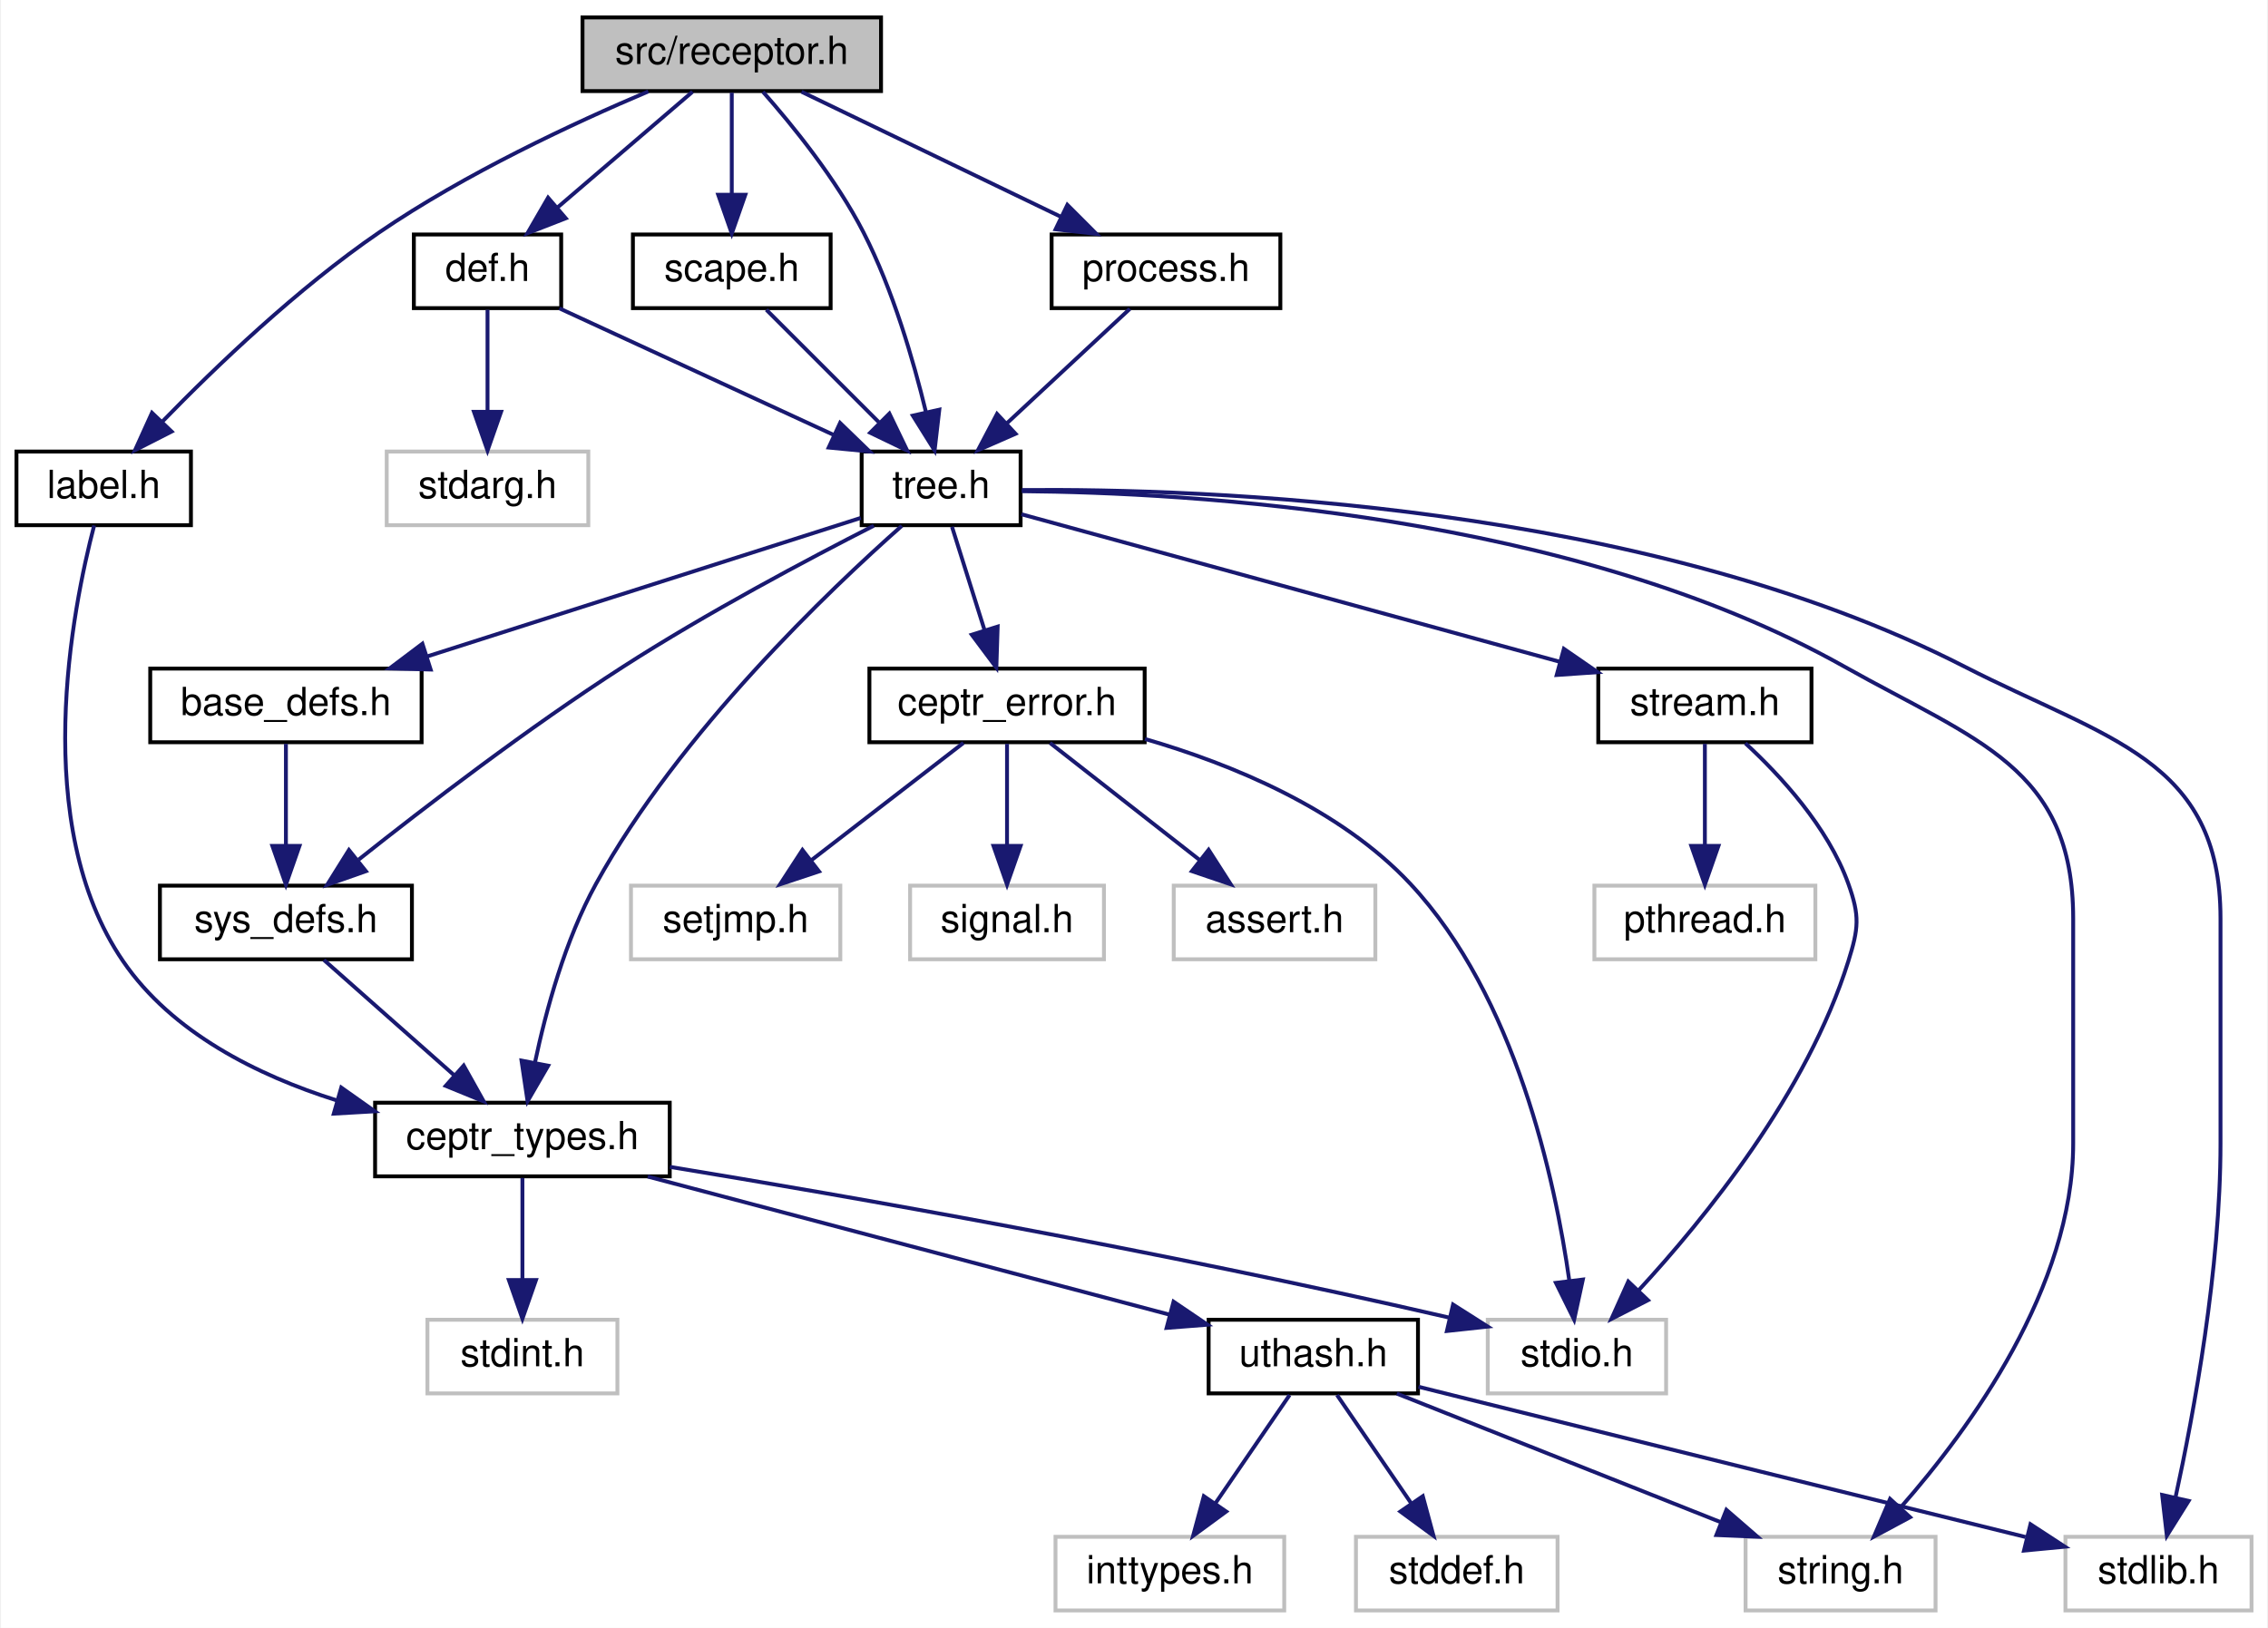
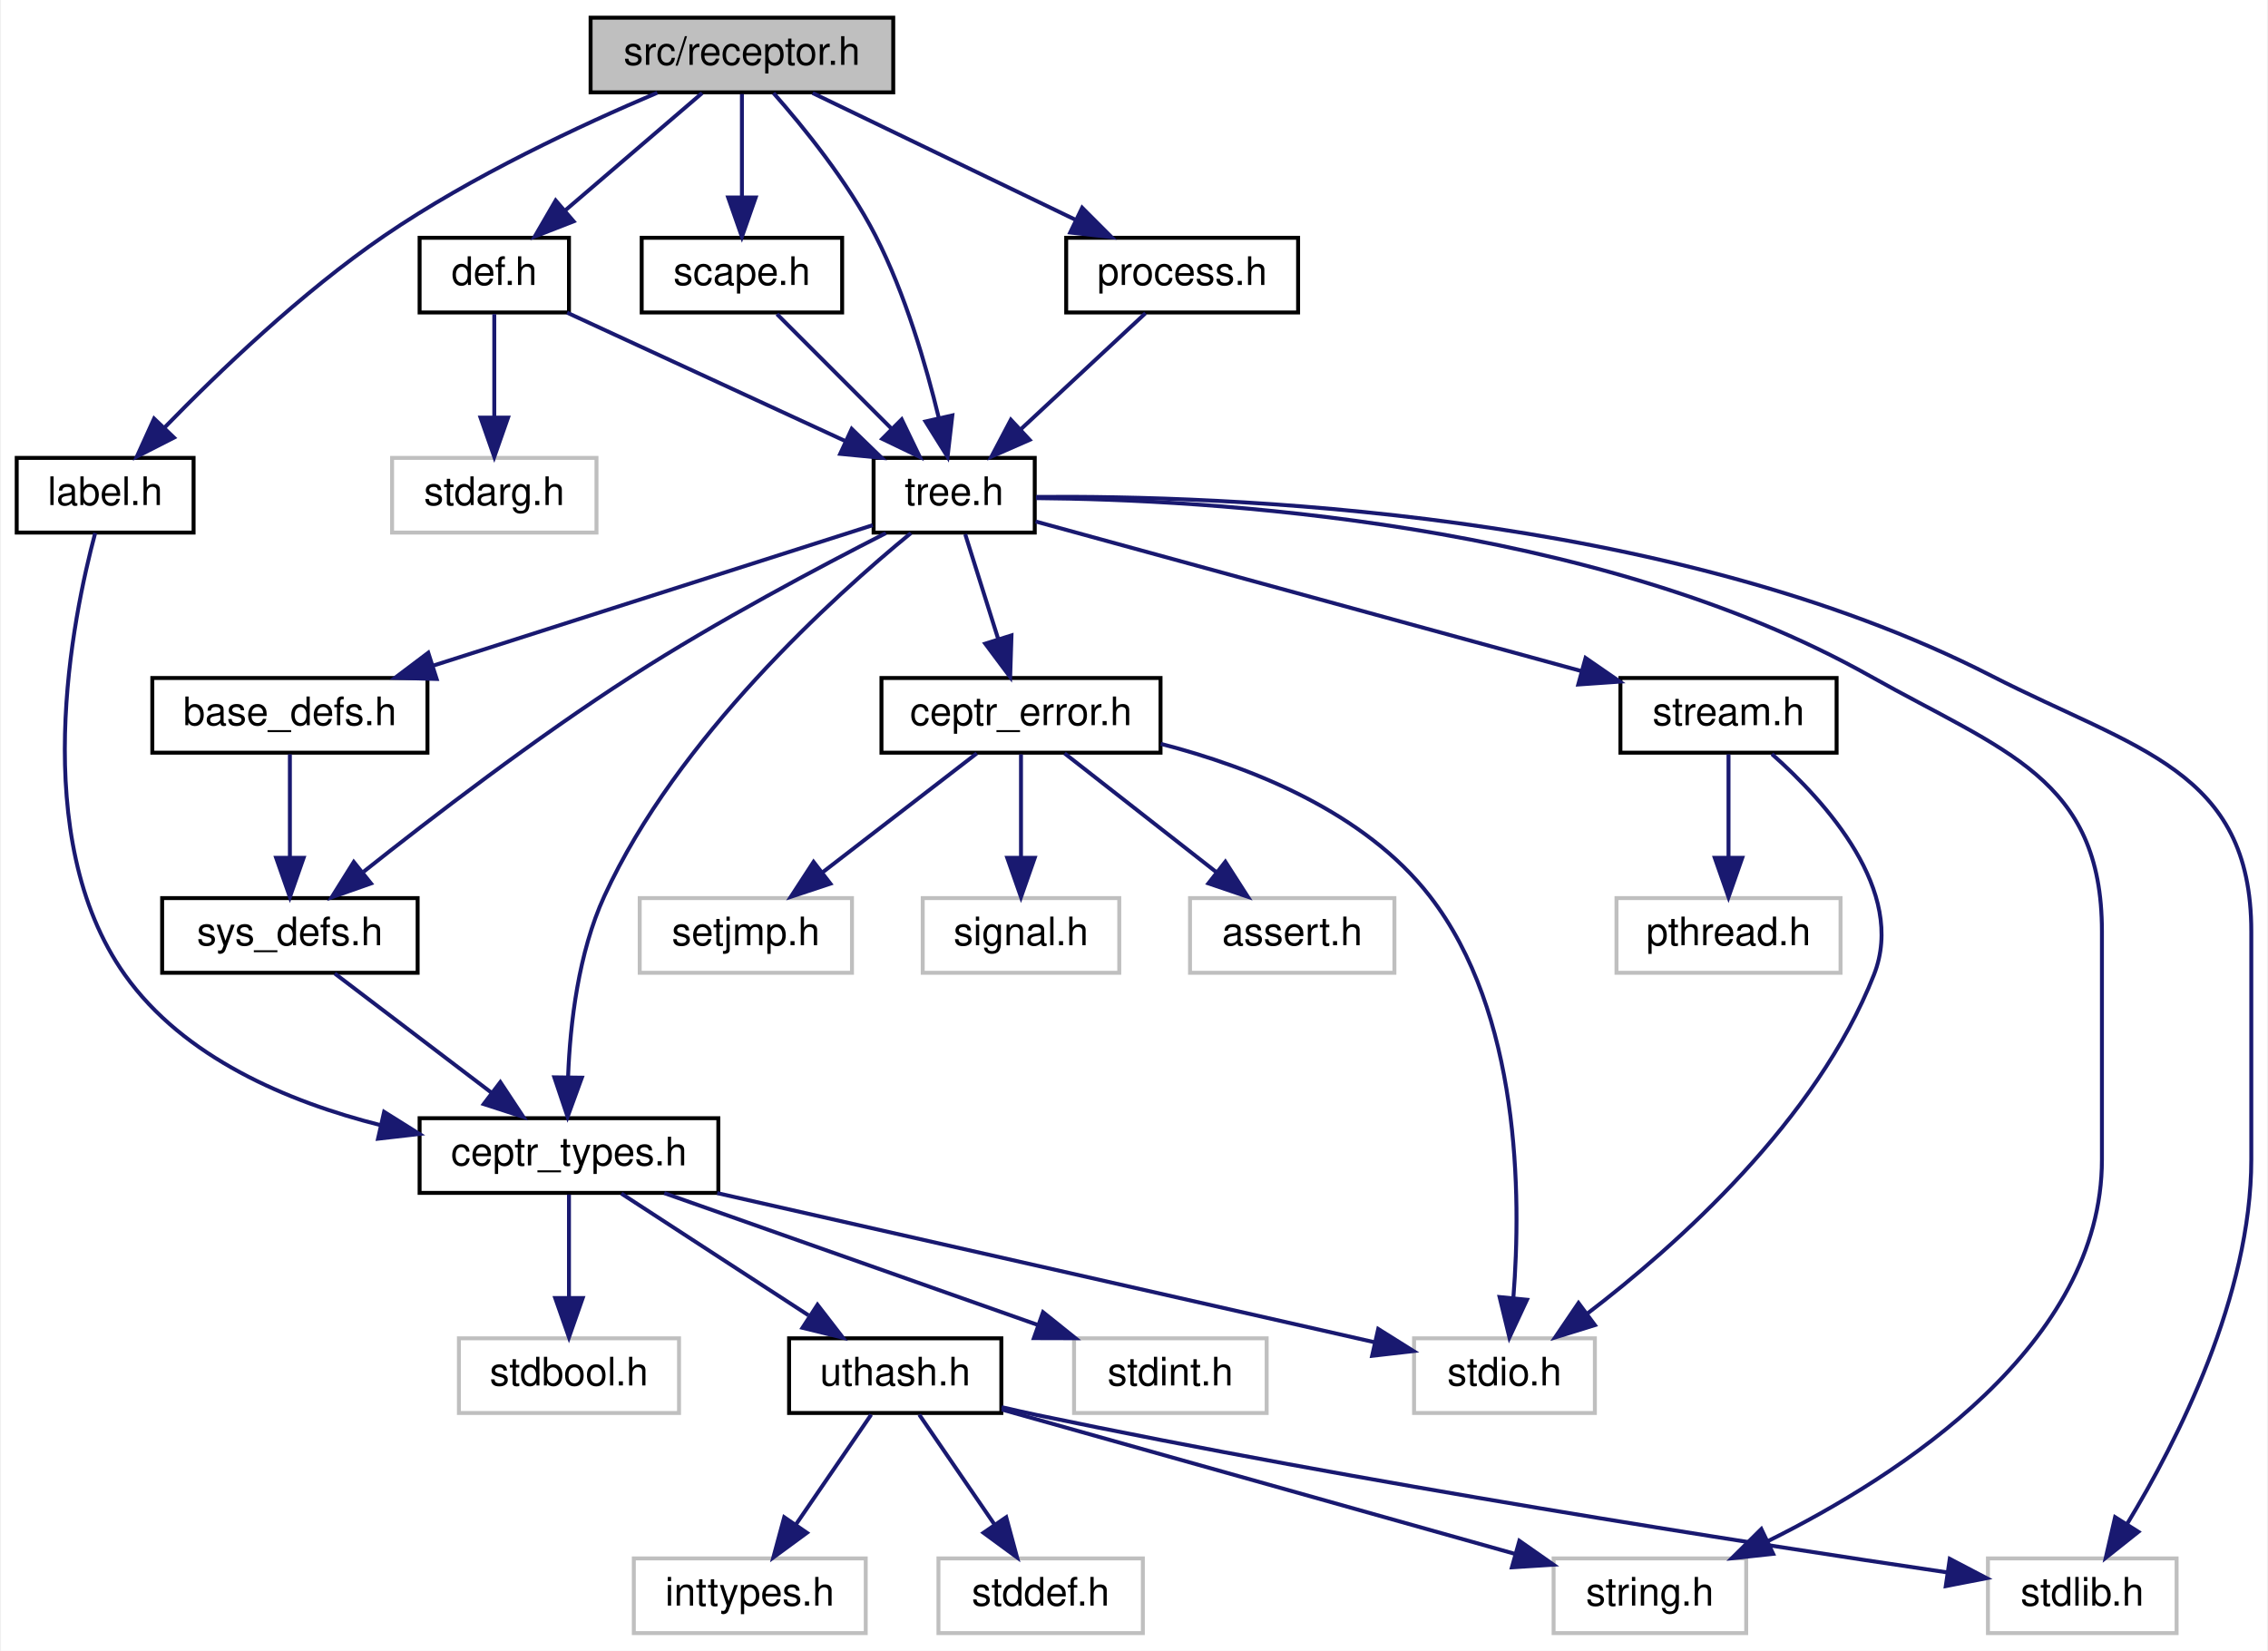
- <svg xmlns="http://www.w3.org/2000/svg" xmlns:xlink="http://www.w3.org/1999/xlink" width="585pt" height="420pt" viewBox="0.00 0.00 584.50 420.00">
+ <svg xmlns="http://www.w3.org/2000/svg" xmlns:xlink="http://www.w3.org/1999/xlink" width="577pt" height="420pt" viewBox="0.00 0.00 576.50 420.00">
  <g id="graph0" class="graph" transform="scale(1 1) rotate(0) translate(4 416)">
-     <polygon fill="white" stroke="none" points="-4,4 -4,-416 580.5,-416 580.5,4 -4,4" />
+     <polygon fill="white" stroke="none" points="-4,4 -4,-416 572.5,-416 572.5,4 -4,4" />
    <g id="node1" class="node">
      <polygon fill="#bfbfbf" stroke="black" points="146,-392.5 146,-411.5 223,-411.5 223,-392.5 146,-392.5" />
      <text text-anchor="middle" x="184.5" y="-399.5" font-family="Helvetica,sans-Serif" font-size="10.00">src/receptor.h</text>
    </g>
    <g id="node2" class="node">
      <g id="a_node2">
        <a xlink:href="tree_8h.html" target="_top" xlink:title="semantic trees header file ">
          <polygon fill="white" stroke="black" points="218,-280.5 218,-299.5 259,-299.5 259,-280.5 218,-280.5" />
          <text text-anchor="middle" x="238.5" y="-287.5" font-family="Helvetica,sans-Serif" font-size="10.00">tree.h</text>
        </a>
      </g>
    </g>
    <g id="edge1" class="edge">
      <path fill="none" stroke="midnightblue" d="M192.536,-392.321C200.155,-383.687 211.455,-369.774 218.5,-356 226.06,-341.218 231.35,-323.062 234.582,-309.7" />
      <polygon fill="midnightblue" stroke="midnightblue" points="238.033,-310.307 236.817,-299.782 231.204,-308.768 238.033,-310.307" />
    </g>
-     <g id="node19" class="node">
-       <g id="a_node19">
+     <g id="node20" class="node">
+       <g id="a_node20">
        <a xlink:href="def_8h.html" target="_top" xlink:title="header file for symbol and structure definition functions ">
          <polygon fill="white" stroke="black" points="102.5,-336.5 102.5,-355.5 140.5,-355.5 140.5,-336.5 102.5,-336.5" />
          <text text-anchor="middle" x="121.5" y="-343.5" font-family="Helvetica,sans-Serif" font-size="10.00">def.h</text>
        </a>
      </g>
    </g>
-     <g id="edge24" class="edge">
+     <g id="edge25" class="edge">
      <path fill="none" stroke="midnightblue" d="M174.378,-392.324C164.974,-384.263 150.756,-372.077 139.431,-362.369" />
      <polygon fill="midnightblue" stroke="midnightblue" points="141.677,-359.684 131.806,-355.834 137.121,-364.999 141.677,-359.684" />
    </g>
-     <g id="node21" class="node">
-       <g id="a_node21">
+     <g id="node22" class="node">
+       <g id="a_node22">
        <a xlink:href="label_8h.html" target="_top" xlink:title="Label tables map human readable text strings to parts of semantic trees. ">
          <polygon fill="white" stroke="black" points="0,-280.5 0,-299.5 45,-299.5 45,-280.5 0,-280.5" />
          <text text-anchor="middle" x="22.5" y="-287.5" font-family="Helvetica,sans-Serif" font-size="10.00">label.h</text>
        </a>
      </g>
    </g>
-     <g id="edge27" class="edge">
+     <g id="edge28" class="edge">
      <path fill="none" stroke="midnightblue" d="M162.967,-392.405C143.91,-384.331 115.752,-371.232 93.5,-356 72.519,-341.638 51.4,-321.389 37.716,-307.323" />
      <polygon fill="midnightblue" stroke="midnightblue" points="40.014,-304.662 30.576,-299.847 34.952,-309.496 40.014,-304.662" />
    </g>
-     <g id="node22" class="node">
-       <g id="a_node22">
+     <g id="node23" class="node">
+       <g id="a_node23">
        <a xlink:href="process_8h.html" target="_top" xlink:title="processing header files ">
          <polygon fill="white" stroke="black" points="267,-336.5 267,-355.5 326,-355.5 326,-336.5 267,-336.5" />
          <text text-anchor="middle" x="296.5" y="-343.5" font-family="Helvetica,sans-Serif" font-size="10.00">process.h</text>
        </a>
      </g>
    </g>
-     <g id="edge29" class="edge">
+     <g id="edge30" class="edge">
      <path fill="none" stroke="midnightblue" d="M202.495,-392.324C220.538,-383.625 248.547,-370.12 269.303,-360.113" />
      <polygon fill="midnightblue" stroke="midnightblue" points="271.062,-363.15 278.55,-355.655 268.022,-356.845 271.062,-363.15" />
    </g>
-     <g id="node23" class="node">
-       <g id="a_node23">
+     <g id="node24" class="node">
+       <g id="a_node24">
        <a xlink:href="scape_8h.html" target="_top" xlink:title="scape header files ">
          <polygon fill="white" stroke="black" points="159,-336.5 159,-355.5 210,-355.5 210,-336.5 159,-336.5" />
          <text text-anchor="middle" x="184.5" y="-343.5" font-family="Helvetica,sans-Serif" font-size="10.00">scape.h</text>
        </a>
      </g>
    </g>
-     <g id="edge31" class="edge">
+     <g id="edge32" class="edge">
      <path fill="none" stroke="midnightblue" d="M184.5,-392.083C184.5,-385.006 184.5,-374.861 184.5,-365.986" />
      <polygon fill="midnightblue" stroke="midnightblue" points="188,-365.751 184.5,-355.751 181,-365.751 188,-365.751" />
    </g>
    <g id="node3" class="node">
-       <polygon fill="white" stroke="#bfbfbf" points="446,-0.5 446,-19.5 495,-19.5 495,-0.5 446,-0.5" />
-       <text text-anchor="middle" x="470.5" y="-7.5" font-family="Helvetica,sans-Serif" font-size="10.00">string.h</text>
+       <polygon fill="white" stroke="#bfbfbf" points="391,-0.5 391,-19.5 440,-19.5 440,-0.5 391,-0.5" />
+       <text text-anchor="middle" x="415.5" y="-7.5" font-family="Helvetica,sans-Serif" font-size="10.00">string.h</text>
    </g>
    <g id="edge2" class="edge">
-       <path fill="none" stroke="midnightblue" d="M259.299,-289.265C301.927,-288.931 401.116,-283.58 471.5,-244 505.507,-224.877 530.5,-218.015 530.5,-179 530.5,-179 530.5,-179 530.5,-121 530.5,-83.883 503.846,-47.378 486.069,-27.158" />
-       <polygon fill="midnightblue" stroke="midnightblue" points="488.428,-24.552 479.097,-19.535 483.263,-29.276 488.428,-24.552" />
+       <path fill="none" stroke="midnightblue" d="M259.299,-289.265C301.927,-288.931 401.116,-283.58 471.5,-244 505.507,-224.877 530.5,-218.015 530.5,-179 530.5,-179 530.5,-179 530.5,-121 530.5,-73.901 479.505,-40.752 445.431,-23.859" />
+       <polygon fill="midnightblue" stroke="midnightblue" points="446.859,-20.663 436.326,-19.527 443.852,-26.984 446.859,-20.663" />
    </g>
    <g id="node4" class="node">
-       <polygon fill="white" stroke="#bfbfbf" points="528.5,-0.5 528.5,-19.5 576.5,-19.5 576.5,-0.5 528.5,-0.5" />
-       <text text-anchor="middle" x="552.5" y="-7.5" font-family="Helvetica,sans-Serif" font-size="10.00">stdlib.h</text>
+       <polygon fill="white" stroke="#bfbfbf" points="501.5,-0.5 501.5,-19.5 549.5,-19.5 549.5,-0.5 501.5,-0.5" />
+       <text text-anchor="middle" x="525.5" y="-7.5" font-family="Helvetica,sans-Serif" font-size="10.00">stdlib.h</text>
    </g>
    <g id="edge3" class="edge">
-       <path fill="none" stroke="midnightblue" d="M259.338,-289.57C305.73,-289.992 419.94,-286.281 502.5,-244 539.145,-225.233 568.5,-220.171 568.5,-179 568.5,-179 568.5,-179 568.5,-121 568.5,-88.626 561.629,-51.445 556.893,-29.659" />
-       <polygon fill="midnightblue" stroke="midnightblue" points="560.277,-28.759 554.658,-19.777 553.45,-30.303 560.277,-28.759" />
+       <path fill="none" stroke="midnightblue" d="M259.338,-289.57C305.73,-289.992 419.94,-286.281 502.5,-244 539.145,-225.233 568.5,-220.171 568.5,-179 568.5,-179 568.5,-179 568.5,-121 568.5,-86.306 549.715,-49.42 536.977,-28.396" />
+       <polygon fill="midnightblue" stroke="midnightblue" points="539.772,-26.266 531.479,-19.672 533.85,-29.998 539.772,-26.266" />
    </g>
    <g id="node5" class="node">
      <g id="a_node5">
        <a xlink:href="ceptr__error_8h_source.html" target="_top" xlink:title="ceptr_error.h">
          <polygon fill="white" stroke="black" points="220,-224.5 220,-243.5 291,-243.5 291,-224.5 220,-224.5" />
          <text text-anchor="middle" x="255.5" y="-231.5" font-family="Helvetica,sans-Serif" font-size="10.00">ceptr_error.h</text>
        </a>
      </g>
    </g>
    <g id="edge4" class="edge">
      <path fill="none" stroke="midnightblue" d="M241.307,-280.083C243.585,-272.849 246.871,-262.409 249.708,-253.397" />
      <polygon fill="midnightblue" stroke="midnightblue" points="253.081,-254.341 252.745,-243.751 246.404,-252.239 253.081,-254.341" />
    </g>
    <g id="node10" class="node">
      <g id="a_node10">
        <a xlink:href="sys__defs_8h.html" target="_top" xlink:title="Defines types and vars for system defined semantics. ">
          <polygon fill="white" stroke="black" points="37,-168.5 37,-187.5 102,-187.5 102,-168.5 37,-168.5" />
          <text text-anchor="middle" x="69.5" y="-175.5" font-family="Helvetica,sans-Serif" font-size="10.00">sys_defs.h</text>
        </a>
      </g>
    </g>
    <g id="edge9" class="edge">
      <path fill="none" stroke="midnightblue" d="M221.136,-280.369C204.255,-271.771 178.076,-257.884 156.5,-244 132.062,-228.274 105.514,-207.922 88.255,-194.215" />
      <polygon fill="midnightblue" stroke="midnightblue" points="90.13,-191.233 80.137,-187.713 85.754,-196.696 90.13,-191.233" />
    </g>
    <g id="node11" class="node">
      <g id="a_node11">
        <a xlink:href="ceptr__types_8h_source.html" target="_top" xlink:title="ceptr_types.h">
-           <polygon fill="white" stroke="black" points="92.5,-112.5 92.5,-131.5 168.5,-131.5 168.5,-112.5 92.5,-112.5" />
-           <text text-anchor="middle" x="130.5" y="-119.5" font-family="Helvetica,sans-Serif" font-size="10.00">ceptr_types.h</text>
-         </a>
-       </g>
-     </g>
-     <g id="edge20" class="edge">
-       <path fill="none" stroke="midnightblue" d="M228.365,-280.335C209.977,-264.079 171.032,-227.102 149.5,-188 141.525,-173.517 136.578,-155.332 133.739,-141.882" />
-       <polygon fill="midnightblue" stroke="midnightblue" points="137.144,-141.05 131.83,-131.883 130.268,-142.362 137.144,-141.05" />
-     </g>
-     <g id="node16" class="node">
-       <g id="a_node16">
+           <polygon fill="white" stroke="black" points="102.5,-112.5 102.5,-131.5 178.5,-131.5 178.5,-112.5 102.5,-112.5" />
+           <text text-anchor="middle" x="140.5" y="-119.5" font-family="Helvetica,sans-Serif" font-size="10.00">ceptr_types.h</text>
+         </a>
+       </g>
+     </g>
+     <g id="edge21" class="edge">
+       <path fill="none" stroke="midnightblue" d="M227.494,-280.37C208.069,-264.448 168.009,-228.364 149.5,-188 142.889,-173.583 140.807,-155.623 140.283,-142.238" />
+       <polygon fill="midnightblue" stroke="midnightblue" points="143.778,-141.81 140.149,-131.856 136.778,-141.901 143.778,-141.81" />
+     </g>
+     <g id="node17" class="node">
+       <g id="a_node17">
        <a xlink:href="base__defs_8h.html" target="_top" xlink:title="auto-generated system definitions ">
          <polygon fill="white" stroke="black" points="34.5,-224.5 34.5,-243.5 104.5,-243.5 104.5,-224.5 34.5,-224.5" />
          <text text-anchor="middle" x="69.5" y="-231.5" font-family="Helvetica,sans-Serif" font-size="10.00">base_defs.h</text>
        </a>
      </g>
    </g>
-     <g id="edge18" class="edge">
+     <g id="edge19" class="edge">
      <path fill="none" stroke="midnightblue" d="M217.777,-282.379C189.94,-273.484 140.027,-257.535 105.864,-246.619" />
      <polygon fill="midnightblue" stroke="midnightblue" points="106.834,-243.255 96.244,-243.545 104.704,-249.923 106.834,-243.255" />
    </g>
-     <g id="node17" class="node">
-       <g id="a_node17">
+     <g id="node18" class="node">
+       <g id="a_node18">
        <a xlink:href="stream_8h.html" target="_top" xlink:title="streams abstraction header file ">
          <polygon fill="white" stroke="black" points="408,-224.5 408,-243.5 463,-243.5 463,-224.5 408,-224.5" />
          <text text-anchor="middle" x="435.5" y="-231.5" font-family="Helvetica,sans-Serif" font-size="10.00">stream.h</text>
        </a>
      </g>
    </g>
-     <g id="edge21" class="edge">
+     <g id="edge22" class="edge">
      <path fill="none" stroke="midnightblue" d="M259.21,-283.323C292.156,-274.292 356.979,-256.524 398.173,-245.232" />
      <polygon fill="midnightblue" stroke="midnightblue" points="399.13,-248.599 407.849,-242.579 397.28,-241.848 399.13,-248.599" />
    </g>
    <g id="node6" class="node">
-       <polygon fill="white" stroke="#bfbfbf" points="379.5,-56.5 379.5,-75.5 425.5,-75.5 425.5,-56.5 379.5,-56.5" />
-       <text text-anchor="middle" x="402.5" y="-63.5" font-family="Helvetica,sans-Serif" font-size="10.00">stdio.h</text>
+       <polygon fill="white" stroke="#bfbfbf" points="355.5,-56.5 355.5,-75.5 401.5,-75.5 401.5,-56.5 355.5,-56.5" />
+       <text text-anchor="middle" x="378.5" y="-63.5" font-family="Helvetica,sans-Serif" font-size="10.00">stdio.h</text>
    </g>
    <g id="edge5" class="edge">
-       <path fill="none" stroke="midnightblue" d="M291.08,-225.344C313.429,-218.851 341.359,-207.398 359.5,-188 386.693,-158.923 396.872,-111.535 400.542,-85.53" />
-       <polygon fill="midnightblue" stroke="midnightblue" points="404.026,-85.873 401.777,-75.519 397.079,-85.015 404.026,-85.873" />
+       <path fill="none" stroke="midnightblue" d="M291.073,-226.747C314.161,-220.78 342.934,-209.385 359.5,-188 382.537,-158.261 382.808,-111.842 380.777,-85.997" />
+       <polygon fill="midnightblue" stroke="midnightblue" points="384.226,-85.31 379.755,-75.704 377.26,-86.001 384.226,-85.31" />
    </g>
    <g id="node7" class="node">
      <polygon fill="white" stroke="#bfbfbf" points="230.5,-168.5 230.5,-187.5 280.5,-187.5 280.5,-168.5 230.5,-168.5" />
      <text text-anchor="middle" x="255.5" y="-175.5" font-family="Helvetica,sans-Serif" font-size="10.00">signal.h</text>
    </g>
    <g id="edge6" class="edge">
      <path fill="none" stroke="midnightblue" d="M255.5,-224.083C255.5,-217.006 255.5,-206.861 255.5,-197.986" />
      <polygon fill="midnightblue" stroke="midnightblue" points="259,-197.751 255.5,-187.751 252,-197.751 259,-197.751" />
    </g>
    <g id="node8" class="node">
      <polygon fill="white" stroke="#bfbfbf" points="298.5,-168.5 298.5,-187.5 350.5,-187.5 350.5,-168.5 298.5,-168.5" />
      <text text-anchor="middle" x="324.5" y="-175.5" font-family="Helvetica,sans-Serif" font-size="10.00">assert.h</text>
    </g>
    <g id="edge7" class="edge">
      <path fill="none" stroke="midnightblue" d="M266.586,-224.324C276.986,-216.185 292.761,-203.839 305.222,-194.087" />
      <polygon fill="midnightblue" stroke="midnightblue" points="307.494,-196.753 313.212,-187.834 303.18,-191.241 307.494,-196.753" />
    </g>
    <g id="node9" class="node">
      <polygon fill="white" stroke="#bfbfbf" points="158.5,-168.5 158.5,-187.5 212.5,-187.5 212.5,-168.5 158.5,-168.5" />
      <text text-anchor="middle" x="185.5" y="-175.5" font-family="Helvetica,sans-Serif" font-size="10.00">setjmp.h</text>
    </g>
    <g id="edge8" class="edge">
      <path fill="none" stroke="midnightblue" d="M244.253,-224.324C233.703,-216.185 217.699,-203.839 205.058,-194.087" />
      <polygon fill="midnightblue" stroke="midnightblue" points="207.007,-191.171 196.951,-187.834 202.731,-196.713 207.007,-191.171" />
    </g>
    <g id="edge10" class="edge">
-       <path fill="none" stroke="midnightblue" d="M79.301,-168.324C88.318,-160.341 101.906,-148.313 112.818,-138.653" />
-       <polygon fill="midnightblue" stroke="midnightblue" points="115.353,-141.083 120.521,-131.834 110.713,-135.842 115.353,-141.083" />
+       <path fill="none" stroke="midnightblue" d="M80.907,-168.324C91.609,-160.185 107.841,-147.839 120.663,-138.087" />
+       <polygon fill="midnightblue" stroke="midnightblue" points="123.044,-140.673 128.885,-131.834 118.807,-135.102 123.044,-140.673" />
    </g>
    <g id="edge12" class="edge">
-       <path fill="none" stroke="midnightblue" d="M168.544,-114.94C214.106,-107.447 292.906,-93.741 369.657,-76.029" />
-       <polygon fill="midnightblue" stroke="midnightblue" points="370.548,-79.415 379.491,-73.735 368.958,-72.599 370.548,-79.415" />
+       <path fill="none" stroke="midnightblue" d="M178.212,-112.444C224.323,-101.981 301.626,-84.442 345.487,-74.49" />
+       <polygon fill="midnightblue" stroke="midnightblue" points="346.381,-77.877 355.358,-72.251 344.832,-71.05 346.381,-77.877" />
    </g>
    <g id="node12" class="node">
-       <polygon fill="white" stroke="#bfbfbf" points="106,-56.5 106,-75.5 155,-75.5 155,-56.5 106,-56.5" />
-       <text text-anchor="middle" x="130.5" y="-63.5" font-family="Helvetica,sans-Serif" font-size="10.00">stdint.h</text>
+       <polygon fill="white" stroke="#bfbfbf" points="269,-56.5 269,-75.5 318,-75.5 318,-56.5 269,-56.5" />
+       <text text-anchor="middle" x="293.5" y="-63.5" font-family="Helvetica,sans-Serif" font-size="10.00">stdint.h</text>
    </g>
    <g id="edge11" class="edge">
-       <path fill="none" stroke="midnightblue" d="M130.5,-112.083C130.5,-105.006 130.5,-94.861 130.5,-85.987" />
-       <polygon fill="midnightblue" stroke="midnightblue" points="134,-85.751 130.5,-75.751 127,-85.751 134,-85.751" />
+       <path fill="none" stroke="midnightblue" d="M164.743,-112.444C190.371,-103.399 230.985,-89.064 259.738,-78.916" />
+       <polygon fill="midnightblue" stroke="midnightblue" points="261.105,-82.145 269.37,-75.516 258.775,-75.544 261.105,-82.145" />
    </g>
    <g id="node13" class="node">
      <g id="a_node13">
        <a xlink:href="uthash_8h_source.html" target="_top" xlink:title="uthash.h">
-           <polygon fill="white" stroke="black" points="307.5,-56.5 307.5,-75.5 361.5,-75.5 361.5,-56.5 307.5,-56.5" />
-           <text text-anchor="middle" x="334.5" y="-63.5" font-family="Helvetica,sans-Serif" font-size="10.00">uthash.h</text>
+           <polygon fill="white" stroke="black" points="196.5,-56.5 196.5,-75.5 250.5,-75.5 250.5,-56.5 196.5,-56.5" />
+           <text text-anchor="middle" x="223.5" y="-63.5" font-family="Helvetica,sans-Serif" font-size="10.00">uthash.h</text>
        </a>
      </g>
    </g>
    <g id="edge13" class="edge">
-       <path fill="none" stroke="midnightblue" d="M162.824,-112.444C199.436,-102.752 258.99,-86.988 297.45,-76.808" />
-       <polygon fill="midnightblue" stroke="midnightblue" points="298.452,-80.163 307.223,-74.22 296.661,-73.396 298.452,-80.163" />
+       <path fill="none" stroke="midnightblue" d="M153.835,-112.324C166.662,-103.979 186.285,-91.212 201.44,-81.352" />
+       <polygon fill="midnightblue" stroke="midnightblue" points="203.724,-84.042 210.198,-75.654 199.907,-78.174 203.724,-84.042" />
+     </g>
+     <g id="node16" class="node">
+       <polygon fill="white" stroke="#bfbfbf" points="112.5,-56.5 112.5,-75.5 168.5,-75.5 168.5,-56.5 112.5,-56.5" />
+       <text text-anchor="middle" x="140.5" y="-63.5" font-family="Helvetica,sans-Serif" font-size="10.00">stdbool.h</text>
+     </g>
+     <g id="edge18" class="edge">
+       <path fill="none" stroke="midnightblue" d="M140.5,-112.083C140.5,-105.006 140.5,-94.861 140.5,-85.987" />
+       <polygon fill="midnightblue" stroke="midnightblue" points="144,-85.751 140.5,-75.751 137,-85.751 144,-85.751" />
    </g>
    <g id="edge14" class="edge">
-       <path fill="none" stroke="midnightblue" d="M356.05,-56.444C378.531,-47.517 413.988,-33.439 439.48,-23.317" />
-       <polygon fill="midnightblue" stroke="midnightblue" points="441.049,-26.46 449.051,-19.516 438.465,-19.954 441.049,-26.46" />
+       <path fill="none" stroke="midnightblue" d="M250.602,-57.378C284.806,-47.758 343.672,-31.202 381.038,-20.692" />
+       <polygon fill="midnightblue" stroke="midnightblue" points="382.289,-23.976 390.968,-17.9 380.394,-17.238 382.289,-23.976" />
    </g>
    <g id="edge16" class="edge">
-       <path fill="none" stroke="midnightblue" d="M361.625,-58.211C364.619,-57.464 367.624,-56.715 370.5,-56 421.961,-43.206 481.633,-28.471 518.223,-19.447" />
-       <polygon fill="midnightblue" stroke="midnightblue" points="519.483,-22.741 528.354,-16.949 517.807,-15.945 519.483,-22.741" />
+       <path fill="none" stroke="midnightblue" d="M250.575,-57.993C253.579,-57.286 256.599,-56.607 259.5,-56 342.103,-38.715 440.202,-23.469 491.062,-15.955" />
+       <polygon fill="midnightblue" stroke="midnightblue" points="491.79,-19.386 501.176,-14.471 490.773,-12.46 491.79,-19.386" />
    </g>
    <g id="node14" class="node">
-       <polygon fill="white" stroke="#bfbfbf" points="345.5,-0.5 345.5,-19.5 397.5,-19.5 397.5,-0.5 345.5,-0.5" />
-       <text text-anchor="middle" x="371.5" y="-7.5" font-family="Helvetica,sans-Serif" font-size="10.00">stddef.h</text>
+       <polygon fill="white" stroke="#bfbfbf" points="234.5,-0.5 234.5,-19.5 286.5,-19.5 286.5,-0.5 234.5,-0.5" />
+       <text text-anchor="middle" x="260.5" y="-7.5" font-family="Helvetica,sans-Serif" font-size="10.00">stddef.h</text>
    </g>
    <g id="edge15" class="edge">
-       <path fill="none" stroke="midnightblue" d="M340.61,-56.083C345.782,-48.534 353.346,-37.495 359.694,-28.23" />
-       <polygon fill="midnightblue" stroke="midnightblue" points="362.739,-29.979 365.504,-19.751 356.964,-26.022 362.739,-29.979" />
+       <path fill="none" stroke="midnightblue" d="M229.61,-56.083C234.782,-48.534 242.346,-37.495 248.694,-28.23" />
+       <polygon fill="midnightblue" stroke="midnightblue" points="251.739,-29.979 254.504,-19.751 245.964,-26.022 251.739,-29.979" />
    </g>
    <g id="node15" class="node">
-       <polygon fill="white" stroke="#bfbfbf" points="268,-0.5 268,-19.5 327,-19.5 327,-0.5 268,-0.5" />
-       <text text-anchor="middle" x="297.5" y="-7.5" font-family="Helvetica,sans-Serif" font-size="10.00">inttypes.h</text>
+       <polygon fill="white" stroke="#bfbfbf" points="157,-0.5 157,-19.5 216,-19.5 216,-0.5 157,-0.5" />
+       <text text-anchor="middle" x="186.5" y="-7.5" font-family="Helvetica,sans-Serif" font-size="10.00">inttypes.h</text>
    </g>
    <g id="edge17" class="edge">
-       <path fill="none" stroke="midnightblue" d="M328.39,-56.083C323.218,-48.534 315.654,-37.495 309.306,-28.23" />
-       <polygon fill="midnightblue" stroke="midnightblue" points="312.036,-26.022 303.496,-19.751 306.261,-29.979 312.036,-26.022" />
-     </g>
-     <g id="edge19" class="edge">
+       <path fill="none" stroke="midnightblue" d="M217.39,-56.083C212.218,-48.534 204.654,-37.495 198.306,-28.23" />
+       <polygon fill="midnightblue" stroke="midnightblue" points="201.036,-26.022 192.496,-19.751 195.261,-29.979 201.036,-26.022" />
+     </g>
+     <g id="edge20" class="edge">
      <path fill="none" stroke="midnightblue" d="M69.5,-224.083C69.5,-217.006 69.5,-206.861 69.5,-197.986" />
      <polygon fill="midnightblue" stroke="midnightblue" points="73,-197.751 69.5,-187.751 66,-197.751 73,-197.751" />
    </g>
-     <g id="edge22" class="edge">
-       <path fill="none" stroke="midnightblue" d="M445.938,-224.245C454.924,-215.969 467.246,-202.663 472.5,-188 475.498,-179.632 475.153,-176.484 472.5,-168 461.908,-134.121 435.516,-101.618 418.336,-83.012" />
-       <polygon fill="midnightblue" stroke="midnightblue" points="420.82,-80.545 411.395,-75.706 415.745,-85.366 420.82,-80.545" />
-     </g>
-     <g id="node18" class="node">
+     <g id="edge23" class="edge">
+       <path fill="none" stroke="midnightblue" d="M446.532,-224.155C460.24,-212.015 480.865,-189.267 472.5,-168 457.883,-130.839 422.443,-99.248 399.497,-81.729" />
+       <polygon fill="midnightblue" stroke="midnightblue" points="401.504,-78.86 391.384,-75.722 397.338,-84.486 401.504,-78.86" />
+     </g>
+     <g id="node19" class="node">
      <polygon fill="white" stroke="#bfbfbf" points="407,-168.5 407,-187.5 464,-187.5 464,-168.5 407,-168.5" />
      <text text-anchor="middle" x="435.5" y="-175.5" font-family="Helvetica,sans-Serif" font-size="10.00">pthread.h</text>
    </g>
-     <g id="edge23" class="edge">
+     <g id="edge24" class="edge">
      <path fill="none" stroke="midnightblue" d="M435.5,-224.083C435.5,-217.006 435.5,-206.861 435.5,-197.986" />
      <polygon fill="midnightblue" stroke="midnightblue" points="439,-197.751 435.5,-187.751 432,-197.751 439,-197.751" />
    </g>
-     <g id="edge25" class="edge">
+     <g id="edge26" class="edge">
      <path fill="none" stroke="midnightblue" d="M140.039,-336.444C159.123,-327.636 189.075,-313.812 210.936,-303.722" />
      <polygon fill="midnightblue" stroke="midnightblue" points="212.435,-306.885 220.048,-299.516 209.501,-300.529 212.435,-306.885" />
    </g>
-     <g id="node20" class="node">
+     <g id="node21" class="node">
      <polygon fill="white" stroke="#bfbfbf" points="95.5,-280.5 95.5,-299.5 147.5,-299.5 147.5,-280.5 95.5,-280.5" />
      <text text-anchor="middle" x="121.5" y="-287.5" font-family="Helvetica,sans-Serif" font-size="10.00">stdarg.h</text>
    </g>
-     <g id="edge26" class="edge">
+     <g id="edge27" class="edge">
      <path fill="none" stroke="midnightblue" d="M121.5,-336.083C121.5,-329.006 121.5,-318.861 121.5,-309.986" />
      <polygon fill="midnightblue" stroke="midnightblue" points="125,-309.751 121.5,-299.751 118,-309.751 125,-309.751" />
    </g>
-     <g id="edge28" class="edge">
-       <path fill="none" stroke="midnightblue" d="M20.037,-280.432C14.485,-259.216 3.279,-203.397 27.5,-168 40.143,-149.524 62.14,-138.57 82.569,-132.107" />
-       <polygon fill="midnightblue" stroke="midnightblue" points="83.775,-135.402 92.423,-129.282 81.846,-128.673 83.775,-135.402" />
-     </g>
-     <g id="edge30" class="edge">
+     <g id="edge29" class="edge">
+       <path fill="none" stroke="midnightblue" d="M19.965,-280.382C14.25,-259.052 2.699,-202.993 27.5,-168 42.457,-146.895 68.975,-135.684 92.564,-129.731" />
+       <polygon fill="midnightblue" stroke="midnightblue" points="93.474,-133.114 102.452,-127.488 91.925,-126.287 93.474,-133.114" />
+     </g>
+     <g id="edge31" class="edge">
      <path fill="none" stroke="midnightblue" d="M287.181,-336.324C278.607,-328.341 265.688,-316.313 255.312,-306.653" />
      <polygon fill="midnightblue" stroke="midnightblue" points="257.692,-304.086 247.988,-299.834 252.922,-309.21 257.692,-304.086" />
    </g>
-     <g id="edge32" class="edge">
+     <g id="edge33" class="edge">
      <path fill="none" stroke="midnightblue" d="M193.417,-336.083C201.28,-328.22 212.931,-316.569 222.419,-307.081" />
      <polygon fill="midnightblue" stroke="midnightblue" points="225.153,-309.297 229.749,-299.751 220.203,-304.347 225.153,-309.297" />
    </g>
  </g>
</svg>
